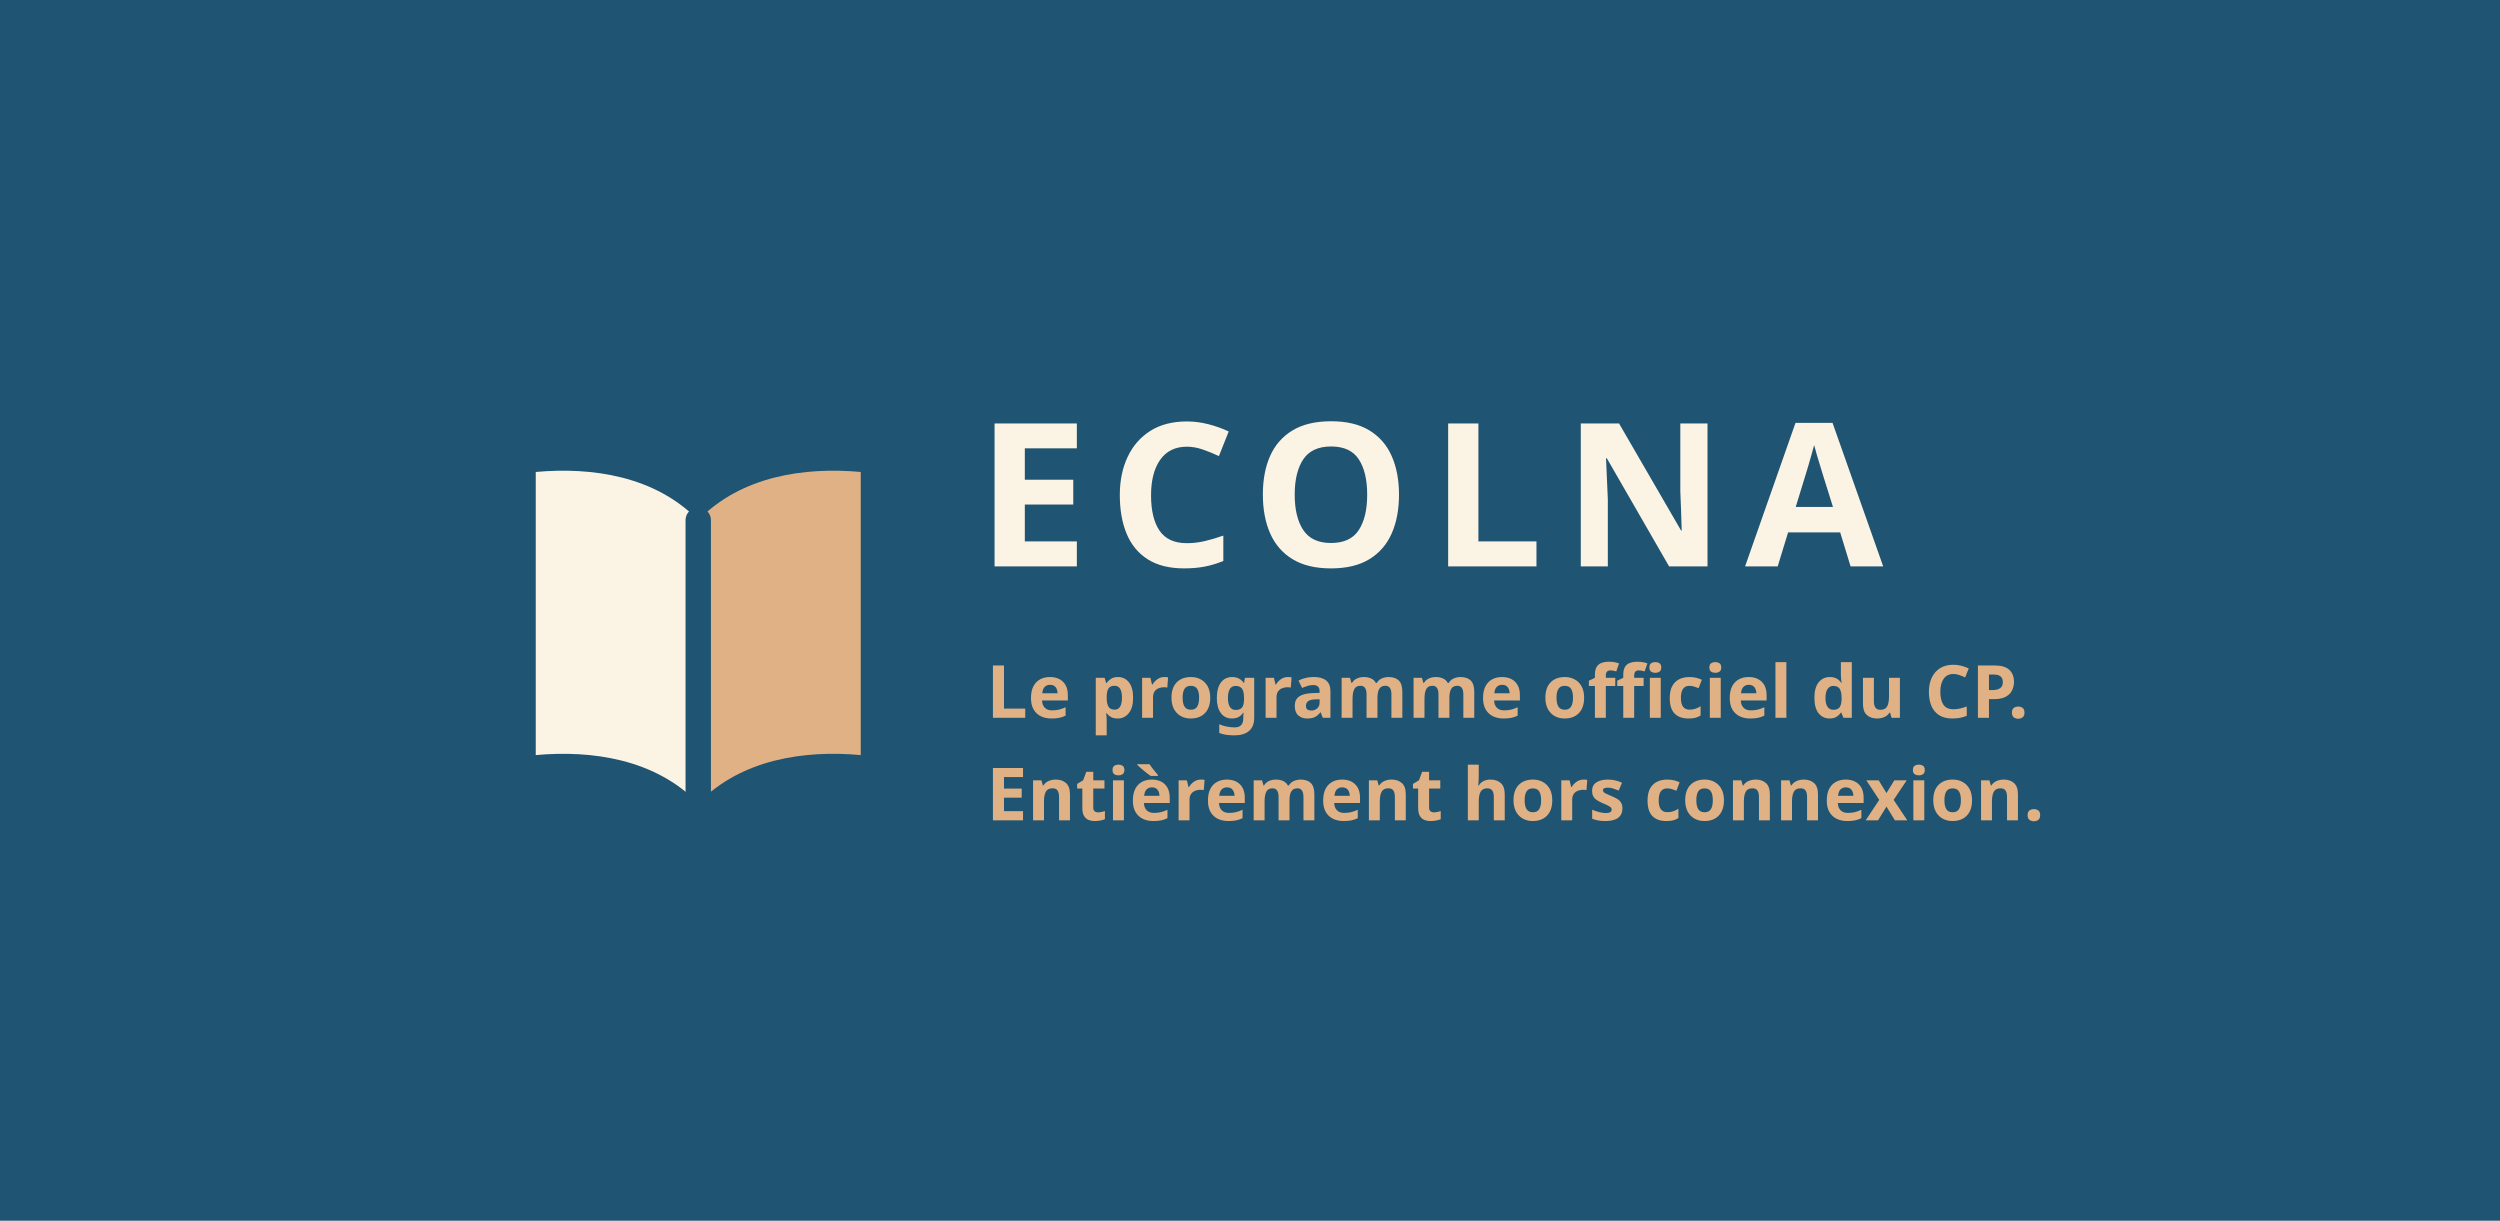
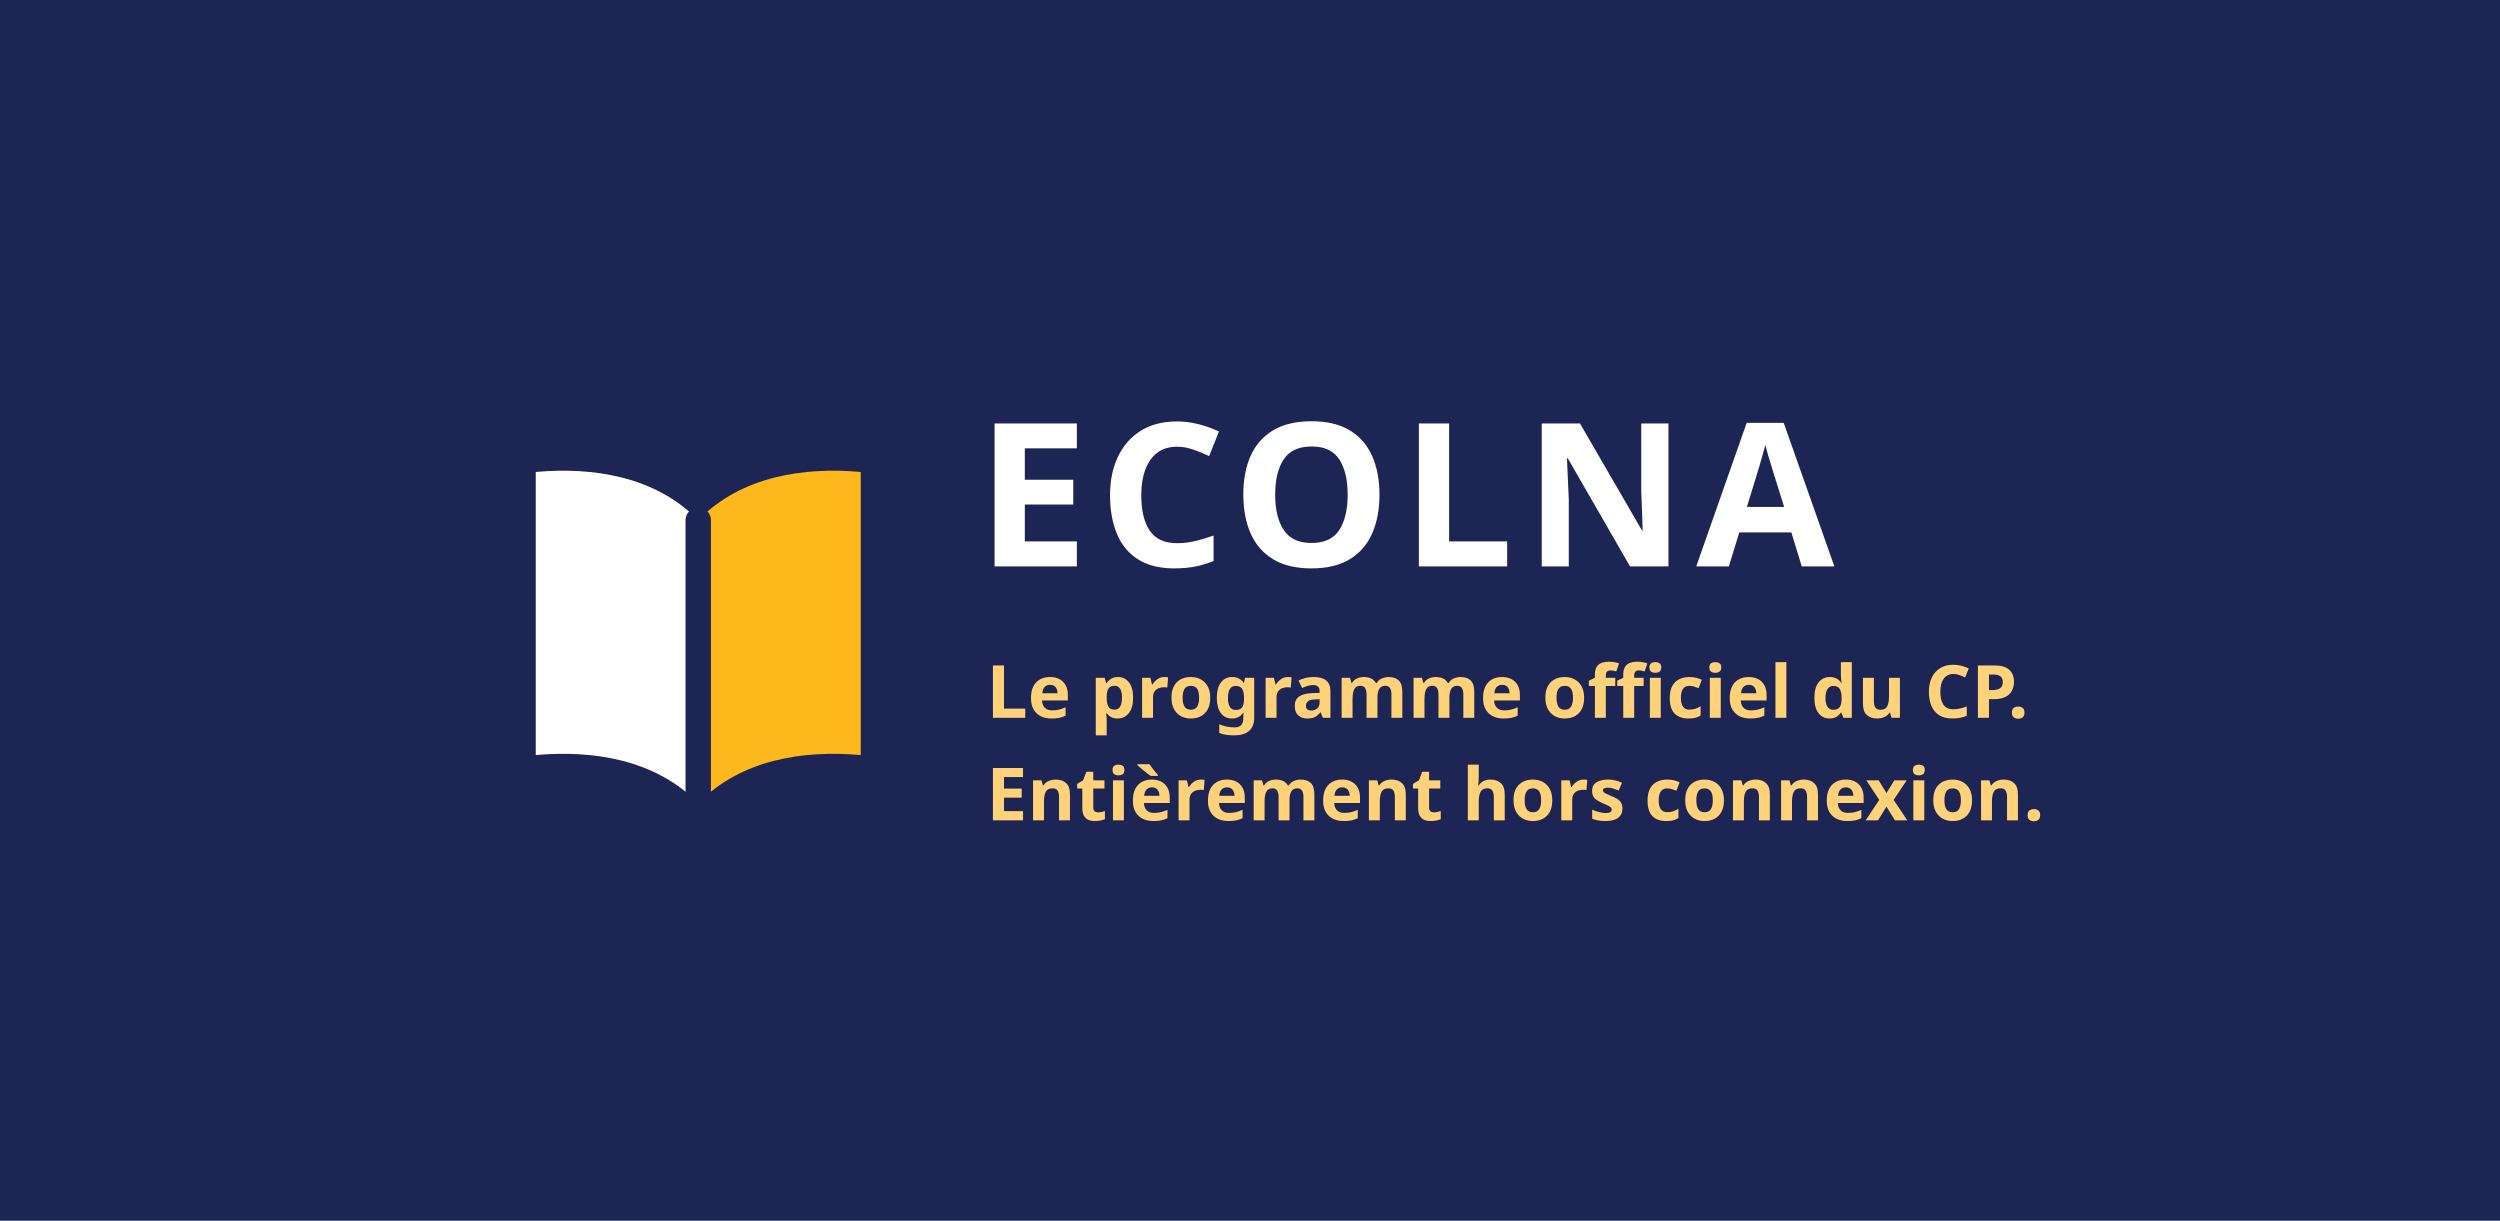
<svg xmlns="http://www.w3.org/2000/svg" viewBox="0 0 1024 500">
-   <rect width="1024" height="500" fill="#1f5473" />
+   <rect width="1024" height="500" fill="#1c2554" />
  <g transform="translate(286 250) scale(0.26) translate(-512 -512)">
-     <path d="M512 370 C444 300 344 286 256 294 L256 740 C344 732 444 746 512 816 Z" fill="#fbf3e4" />
-     <path d="M512 370 C580 300 680 286 768 294 L768 740 C680 732 580 746 512 816 Z" fill="#e0b184" />
-     <path d="M512 370 L512 816" stroke="#1f5473" stroke-width="40" stroke-linecap="round" />
+     <path d="M512 370 C444 300 344 286 256 294 L256 740 C344 732 444 746 512 816 Z" fill="#ffffff" />
+     <path d="M512 370 C580 300 680 286 768 294 L768 740 C680 732 580 746 512 816 Z" fill="#ffb81c" />
+     <path d="M512 370 L512 816" stroke="#1c2554" stroke-width="40" stroke-linecap="round" />
  </g>
-   <text x="400" y="232" font-family="Quicksand" font-size="82" font-weight="700" fill="#fbf3e4" letter-spacing="8">ECOLNA</text>
-   <text x="404" y="294" font-family="Quicksand" font-size="30" font-weight="600" fill="#e0b184">Le programme officiel du CP.</text>
-   <text x="404" y="336" font-family="Quicksand" font-size="30" font-weight="600" fill="#e0b184">Entièrement hors connexion.</text>
+   <text x="400" y="232" font-family="Ecolna Sans" font-size="82" font-weight="700" fill="#ffffff" letter-spacing="4">ECOLNA</text>
+   <text x="404" y="294" font-family="Ecolna Sans" font-size="30" font-weight="600" fill="#ffd27a">Le programme officiel du CP.</text>
+   <text x="404" y="336" font-family="Ecolna Sans" font-size="30" font-weight="600" fill="#ffd27a">Entièrement hors connexion.</text>
</svg>
